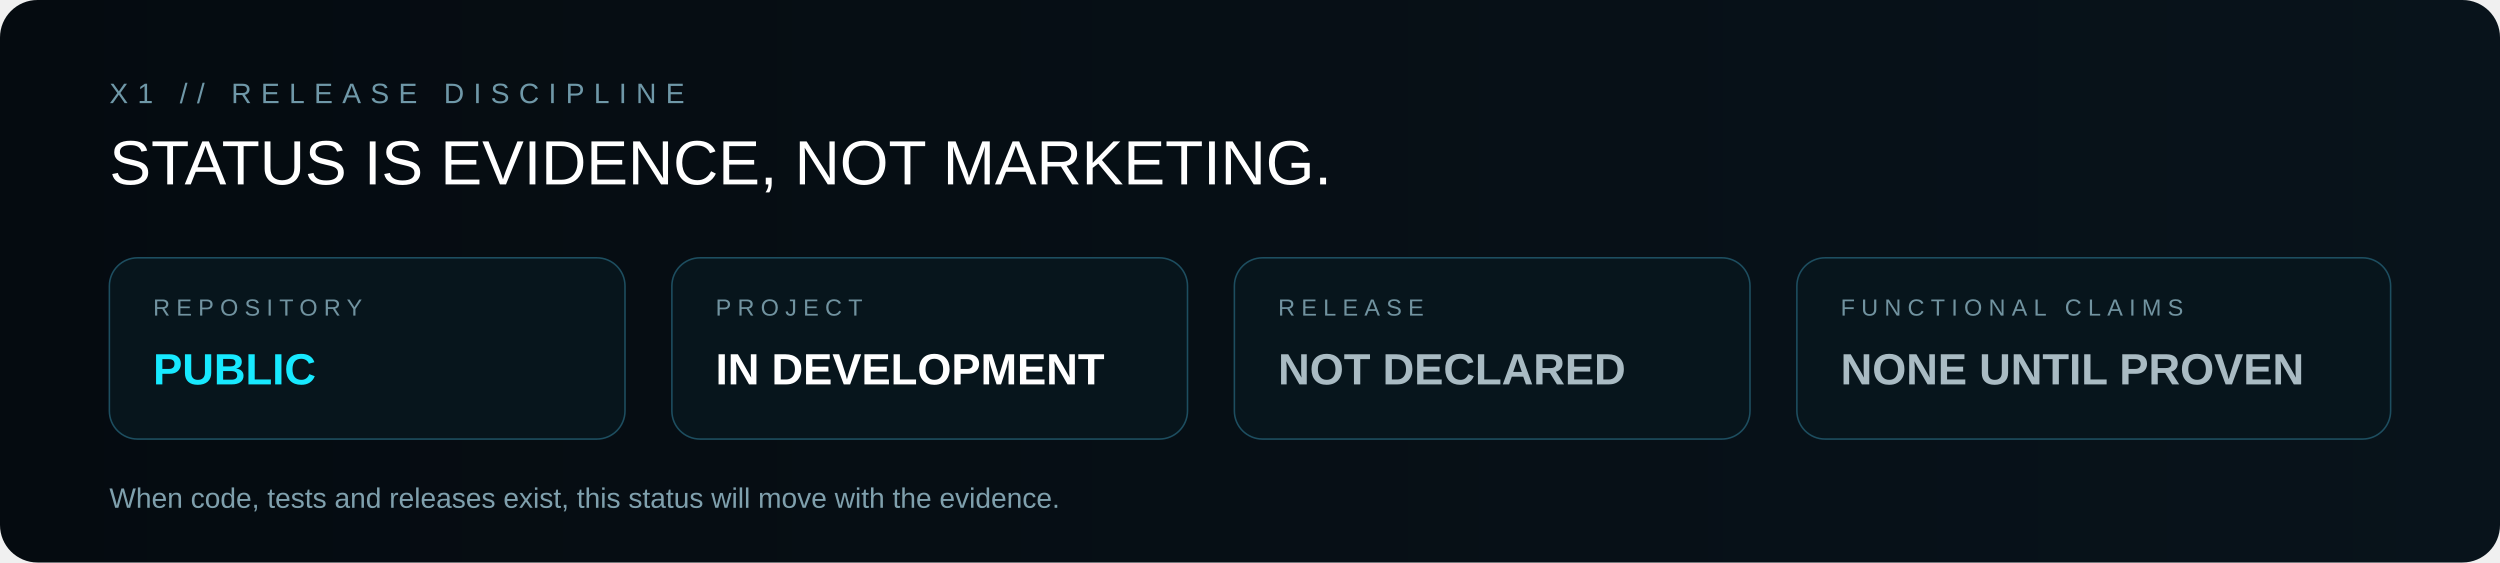
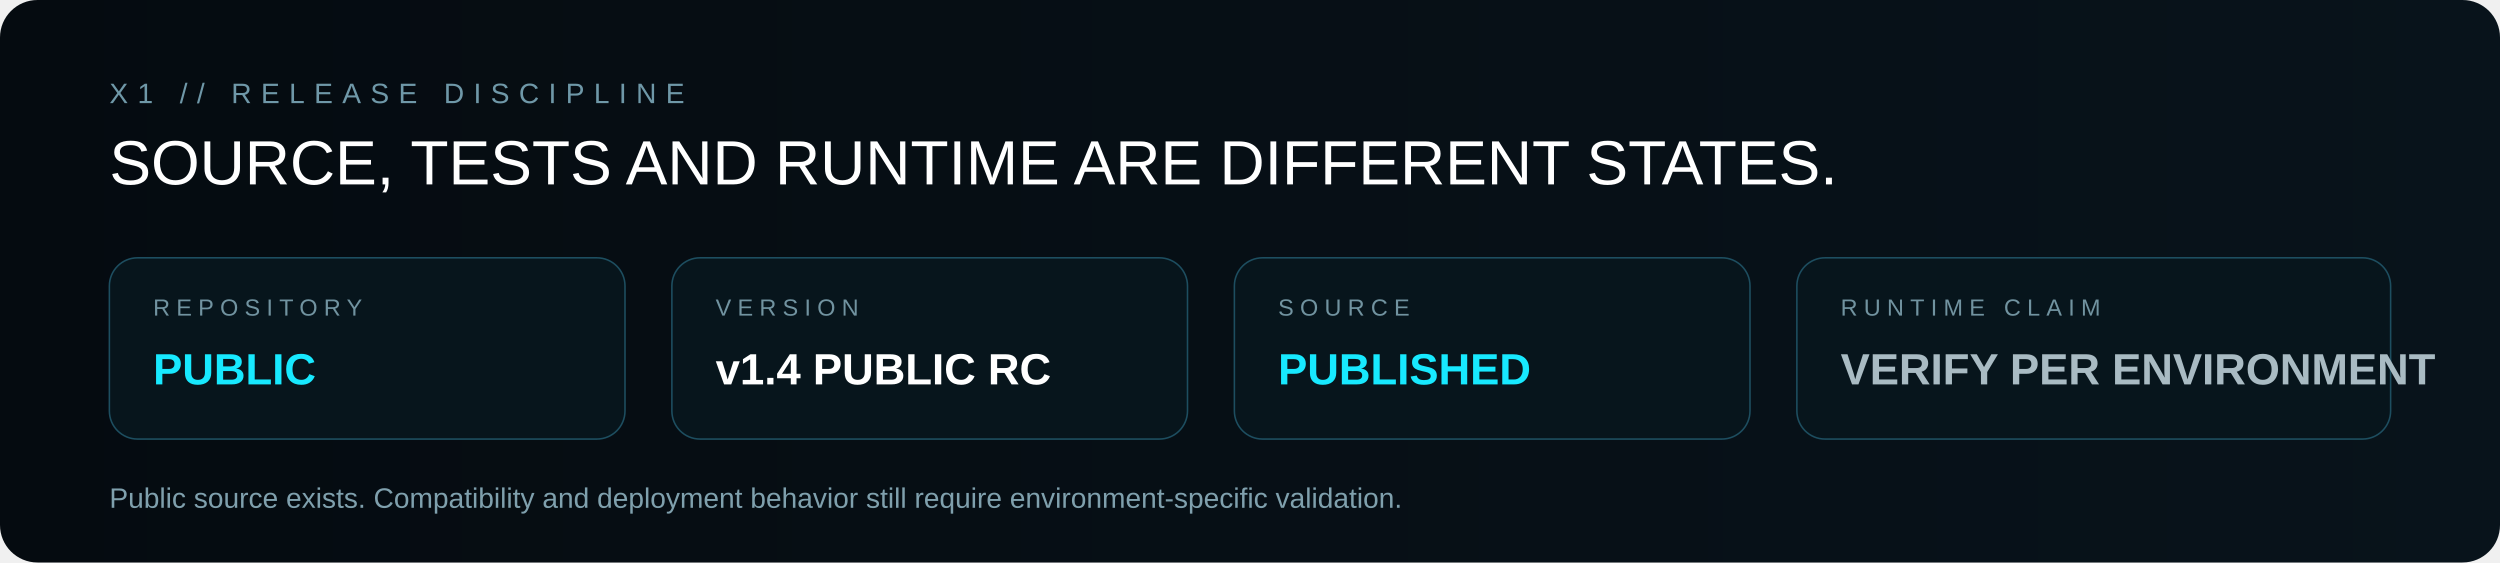
- <svg xmlns="http://www.w3.org/2000/svg" width="1600" height="360" viewBox="0 0 1600 360" role="img" aria-label="WAVEO project status">
+ <svg xmlns="http://www.w3.org/2000/svg" width="1600" height="360" viewBox="0 0 1600 360" role="img" aria-label="WAVEO public RC status">
  <defs>
    <linearGradient id="bg" x1="0" x2="1">
      <stop stop-color="#050b10" />
      <stop offset="1" stop-color="#08131b" />
    </linearGradient>
  </defs>
  <rect width="1600" height="360" rx="24" fill="url(#bg)" />
  <text x="70" y="66" font-family="Arial,Helvetica,sans-serif" font-size="18" letter-spacing="6" fill="#6f98a8">X1 // RELEASE DISCIPLINE</text>
-   <text x="70" y="118" font-family="Arial Black,Arial,sans-serif" font-size="40" fill="#ffffff">STATUS IS EVIDENCE, NOT MARKETING.</text>
+   <text x="70" y="118" font-family="Arial Black,Arial,sans-serif" font-size="40" fill="#ffffff">SOURCE, TESTS AND RUNTIME ARE DIFFERENT STATES.</text>
  <g font-family="Arial,Helvetica,sans-serif">
    <rect x="70" y="165" width="330" height="116" rx="18" fill="#07151c" stroke="#1d4e60" />
    <text x="98" y="202" font-size="15" letter-spacing="4" fill="#7193a0">REPOSITORY</text>
    <text x="98" y="246" font-size="28" font-weight="700" fill="#17e9ff">PUBLIC</text>
    <rect x="430" y="165" width="330" height="116" rx="18" fill="#07151c" stroke="#1d4e60" />
-     <text x="458" y="202" font-size="15" letter-spacing="4" fill="#7193a0">PROJECT</text>
-     <text x="458" y="246" font-size="28" font-weight="700" fill="#ffffff">IN DEVELOPMENT</text>
+     <text x="458" y="202" font-size="15" letter-spacing="4" fill="#7193a0">VERSION</text>
+     <text x="458" y="246" font-size="28" font-weight="700" fill="#ffffff">v1.4 PUBLIC RC</text>
    <rect x="790" y="165" width="330" height="116" rx="18" fill="#07151c" stroke="#1d4e60" />
-     <text x="818" y="202" font-size="15" letter-spacing="4" fill="#7193a0">RELEASE</text>
-     <text x="818" y="246" font-size="28" font-weight="700" fill="#a9bbc3">NOT DECLARED</text>
+     <text x="818" y="202" font-size="15" letter-spacing="4" fill="#7193a0">SOURCE</text>
+     <text x="818" y="246" font-size="28" font-weight="700" fill="#17e9ff">PUBLISHED</text>
    <rect x="1150" y="165" width="380" height="116" rx="18" fill="#07151c" stroke="#1d4e60" />
-     <text x="1178" y="202" font-size="15" letter-spacing="4" fill="#7193a0">FUNCTIONAL CLAIMS</text>
-     <text x="1178" y="246" font-size="28" font-weight="700" fill="#a9bbc3">NONE UNTIL PROVEN</text>
+     <text x="1178" y="202" font-size="15" letter-spacing="4" fill="#7193a0">RUNTIME CLAIM</text>
+     <text x="1178" y="246" font-size="28" font-weight="700" fill="#a9bbc3">VERIFY PER ENVIRONMENT</text>
  </g>
-   <text x="70" y="325" font-family="Arial,Helvetica,sans-serif" font-size="18" fill="#7fa0ad">When code, tests and releases exist, this status will move with the evidence.</text>
+   <text x="70" y="325" font-family="Arial,Helvetica,sans-serif" font-size="18" fill="#7fa0ad">Public source exists. Compatibility and deployment behavior still require environment-specific validation.</text>
</svg>
